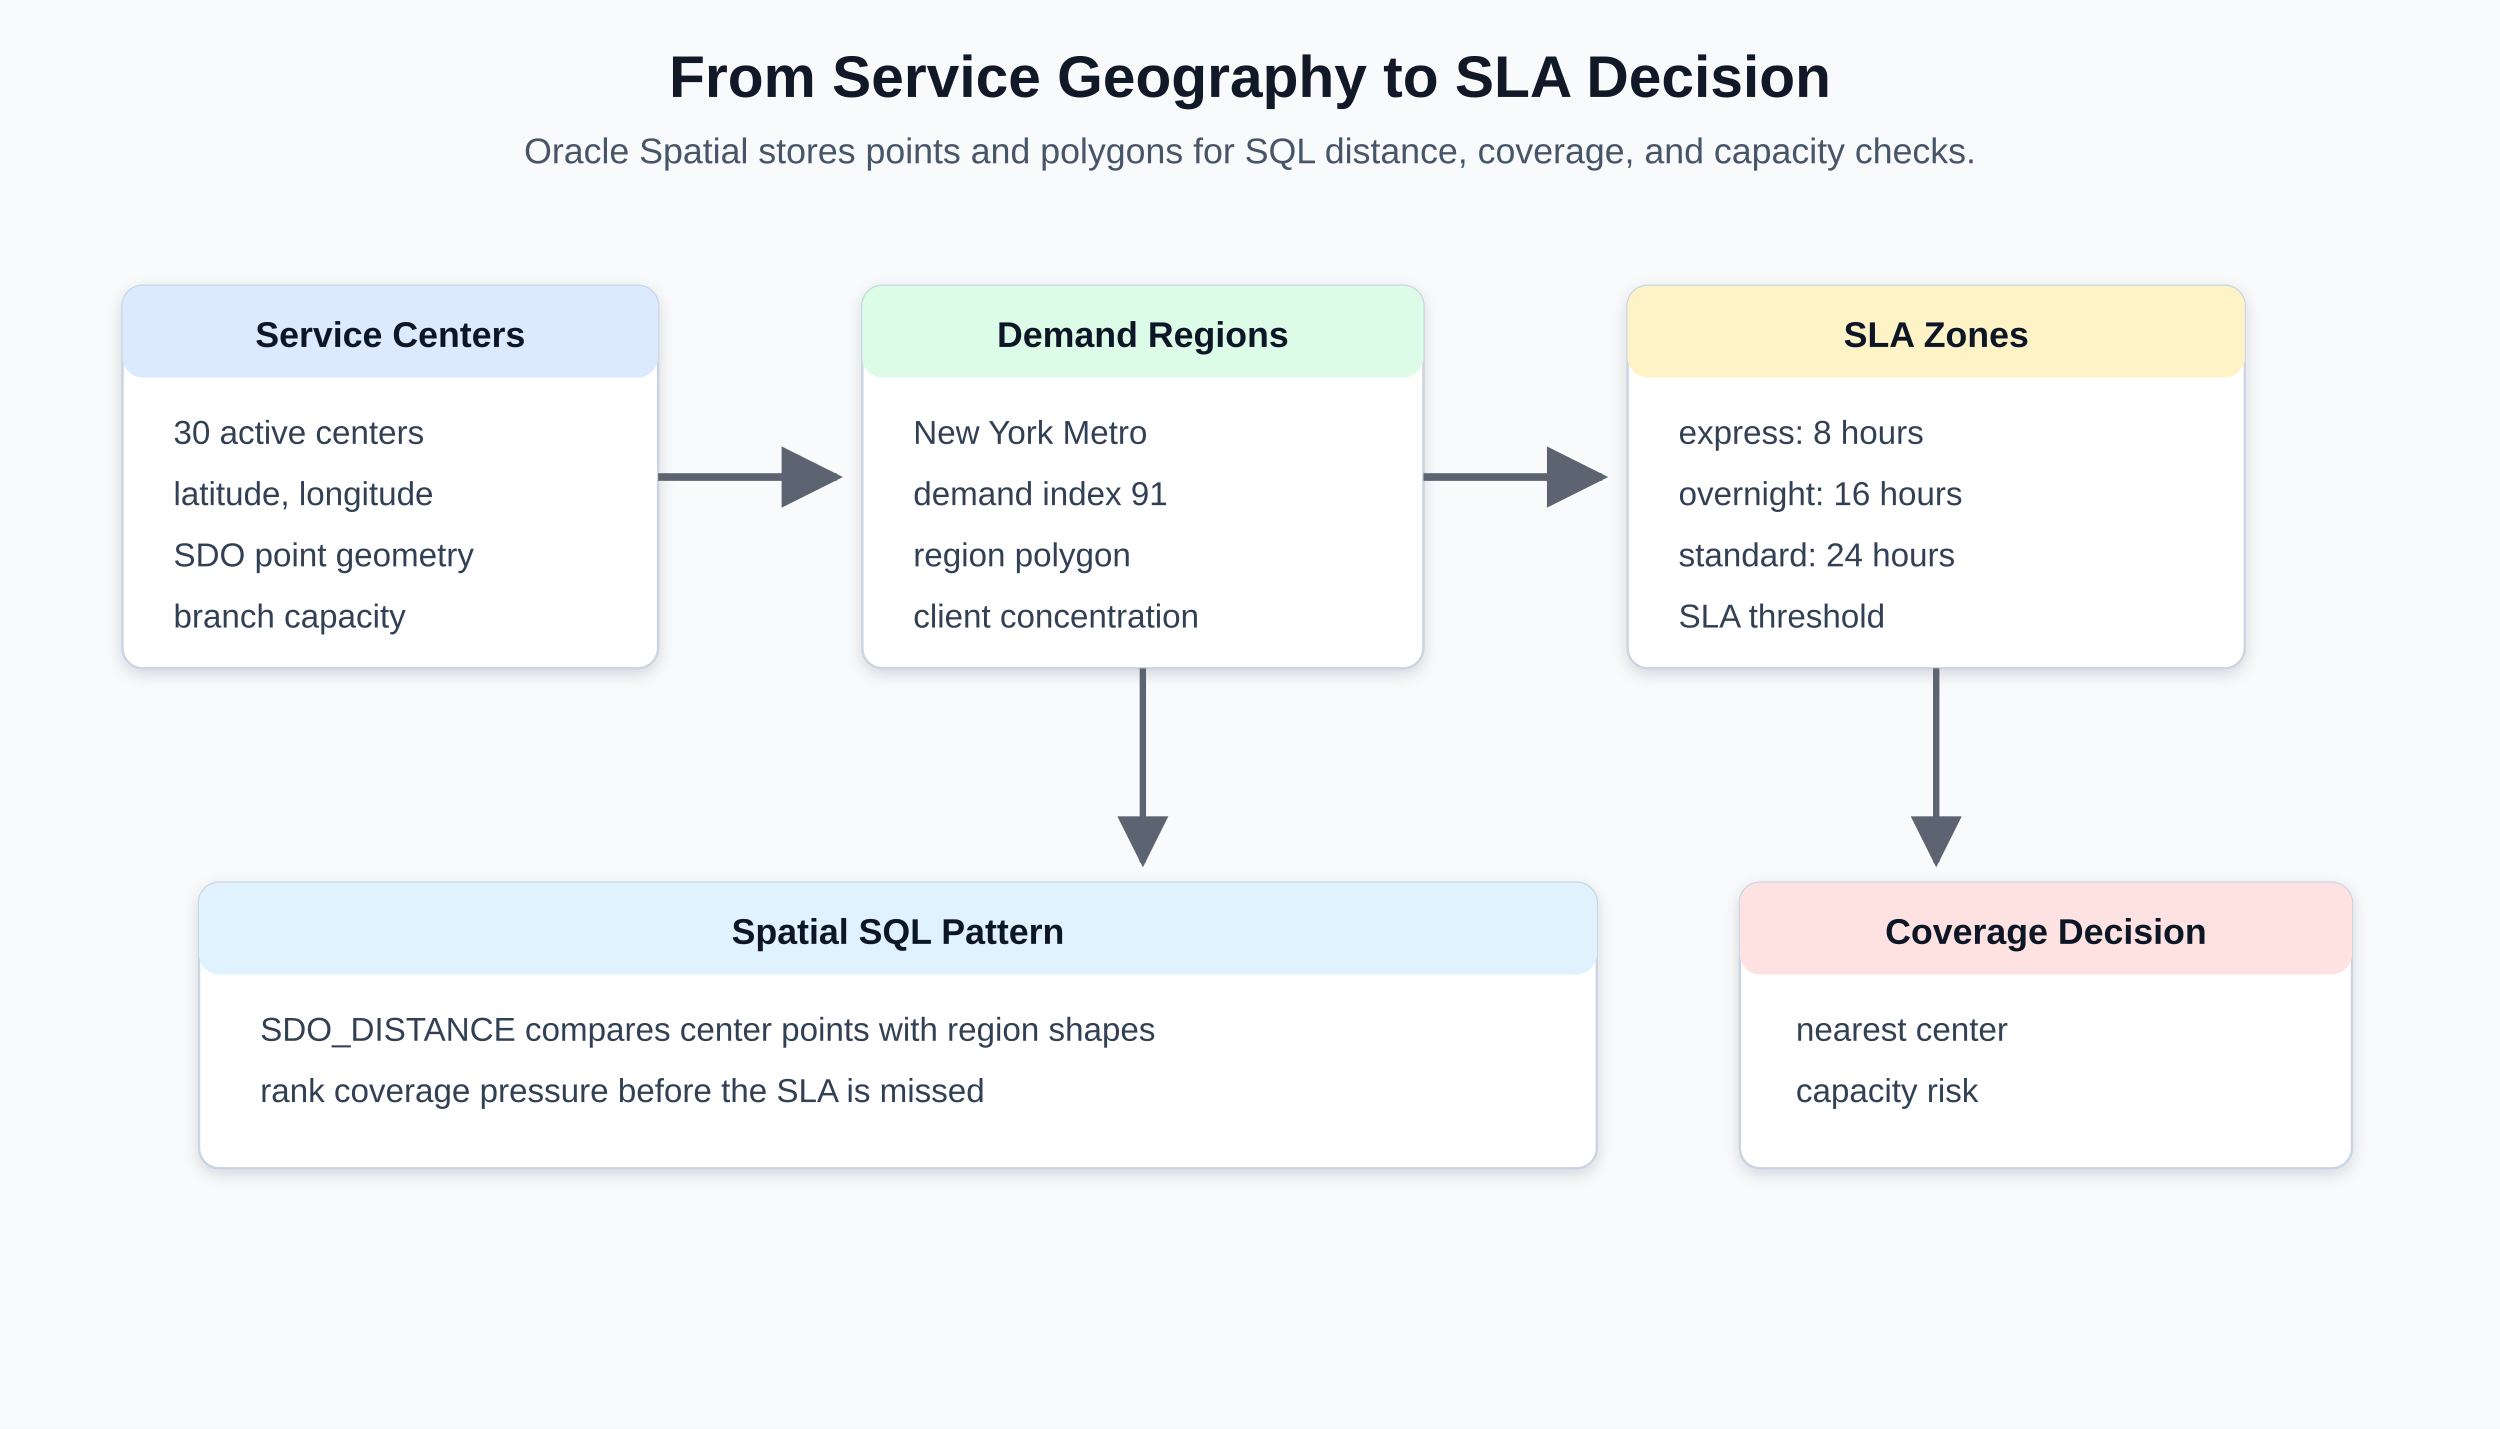
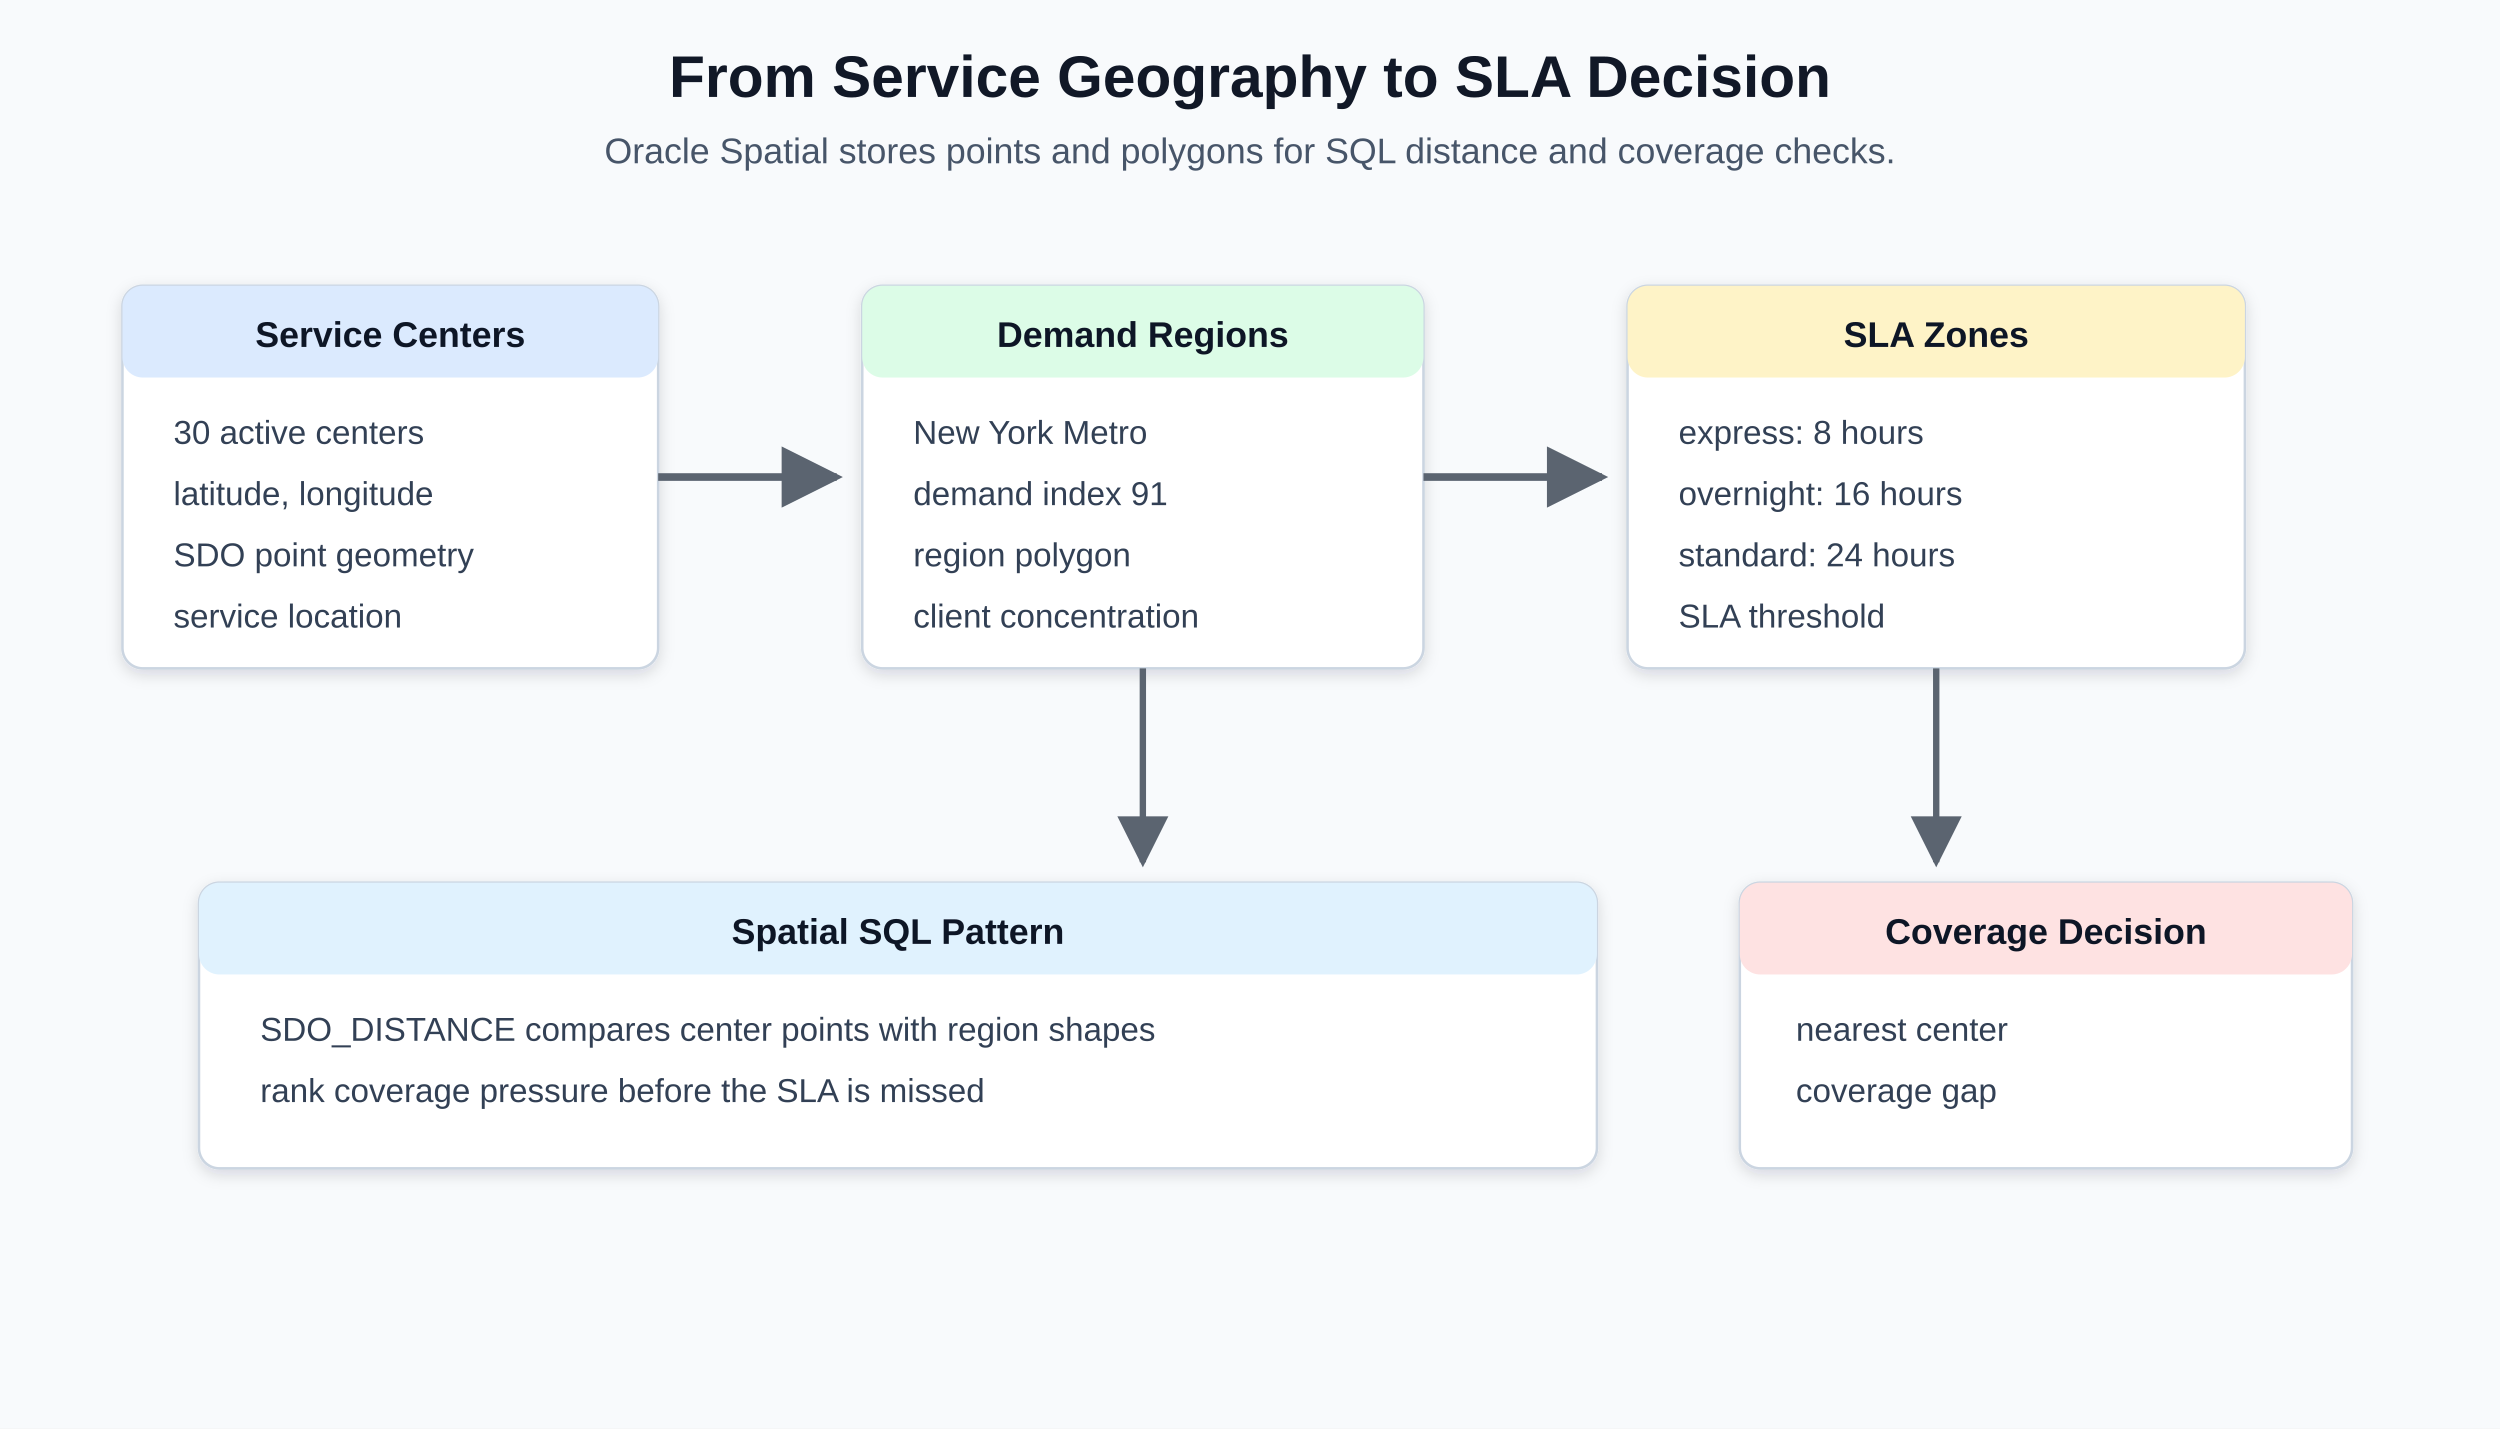
<svg xmlns="http://www.w3.org/2000/svg" width="980" height="560" viewBox="0 0 980 560" role="img" aria-labelledby="title desc">
  <defs>
    <marker id="arrow" viewBox="0 0 10 10" refX="9" refY="5" markerWidth="8" markerHeight="8" orient="auto">
      <path d="M 0 0 L 10 5 L 0 10 z" fill="#5b6470" />
    </marker>
    <filter id="shadow" x="-8%" y="-10%" width="116%" height="128%">
      <feDropShadow dx="0" dy="2" stdDeviation="3" flood-color="#111827" flood-opacity="0.14" />
    </filter>
  </defs>
  <rect width="980" height="560" fill="#f8fafc" />
  <text x="490" y="38" font-family="Arial, Helvetica, sans-serif" font-size="23" font-weight="700" fill="#111827" text-anchor="middle">From Service Geography to SLA Decision</text>
-   <text x="490" y="64" font-family="Arial, Helvetica, sans-serif" font-size="14" fill="#475569" text-anchor="middle">Oracle Spatial stores points and polygons for SQL distance, coverage, and capacity checks.</text>
+   <text x="490" y="64" font-family="Arial, Helvetica, sans-serif" font-size="14" fill="#475569" text-anchor="middle">Oracle Spatial stores points and polygons for SQL distance and coverage checks.</text>
  <g filter="url(#shadow)">
    <rect x="48" y="112" width="210" height="150" rx="8" fill="#ffffff" stroke="#cbd5e1" />
    <rect x="48" y="112" width="210" height="36" rx="8" fill="#dbeafe" />
    <text x="153" y="136" font-family="Arial, Helvetica, sans-serif" font-size="14" font-weight="700" fill="#111827" text-anchor="middle">Service Centers</text>
    <text x="68" y="174" font-family="Arial, Helvetica, sans-serif" font-size="13" fill="#334155">30 active centers</text>
    <text x="68" y="198" font-family="Arial, Helvetica, sans-serif" font-size="13" fill="#334155">latitude, longitude</text>
    <text x="68" y="222" font-family="Arial, Helvetica, sans-serif" font-size="13" fill="#334155">SDO point geometry</text>
-     <text x="68" y="246" font-family="Arial, Helvetica, sans-serif" font-size="13" fill="#334155">branch capacity</text>
+     <text x="68" y="246" font-family="Arial, Helvetica, sans-serif" font-size="13" fill="#334155">service location</text>
  </g>
  <g filter="url(#shadow)">
    <rect x="338" y="112" width="220" height="150" rx="8" fill="#ffffff" stroke="#cbd5e1" />
    <rect x="338" y="112" width="220" height="36" rx="8" fill="#dcfce7" />
    <text x="448" y="136" font-family="Arial, Helvetica, sans-serif" font-size="14" font-weight="700" fill="#111827" text-anchor="middle">Demand Regions</text>
    <text x="358" y="174" font-family="Arial, Helvetica, sans-serif" font-size="13" fill="#334155">New York Metro</text>
    <text x="358" y="198" font-family="Arial, Helvetica, sans-serif" font-size="13" fill="#334155">demand index 91</text>
    <text x="358" y="222" font-family="Arial, Helvetica, sans-serif" font-size="13" fill="#334155">region polygon</text>
    <text x="358" y="246" font-family="Arial, Helvetica, sans-serif" font-size="13" fill="#334155">client concentration</text>
  </g>
  <g filter="url(#shadow)">
    <rect x="638" y="112" width="242" height="150" rx="8" fill="#ffffff" stroke="#cbd5e1" />
    <rect x="638" y="112" width="242" height="36" rx="8" fill="#fef3c7" />
    <text x="759" y="136" font-family="Arial, Helvetica, sans-serif" font-size="14" font-weight="700" fill="#111827" text-anchor="middle">SLA Zones</text>
    <text x="658" y="174" font-family="Arial, Helvetica, sans-serif" font-size="13" fill="#334155">express: 8 hours</text>
    <text x="658" y="198" font-family="Arial, Helvetica, sans-serif" font-size="13" fill="#334155">overnight: 16 hours</text>
    <text x="658" y="222" font-family="Arial, Helvetica, sans-serif" font-size="13" fill="#334155">standard: 24 hours</text>
    <text x="658" y="246" font-family="Arial, Helvetica, sans-serif" font-size="13" fill="#334155">SLA threshold</text>
  </g>
  <path d="M258 187 L328 187" stroke="#5b6470" stroke-width="3" marker-end="url(#arrow)" />
  <path d="M558 187 L628 187" stroke="#5b6470" stroke-width="3" marker-end="url(#arrow)" />
  <g filter="url(#shadow)">
    <rect x="78" y="346" width="548" height="112" rx="8" fill="#ffffff" stroke="#cbd5e1" />
    <rect x="78" y="346" width="548" height="36" rx="8" fill="#e0f2fe" />
    <text x="352" y="370" font-family="Arial, Helvetica, sans-serif" font-size="14" font-weight="700" fill="#111827" text-anchor="middle">Spatial SQL Pattern</text>
    <text x="102" y="408" font-family="Arial, Helvetica, sans-serif" font-size="13" fill="#334155">SDO_DISTANCE compares center points with region shapes</text>
    <text x="102" y="432" font-family="Arial, Helvetica, sans-serif" font-size="13" fill="#334155">rank coverage pressure before the SLA is missed</text>
  </g>
  <g filter="url(#shadow)">
    <rect x="682" y="346" width="240" height="112" rx="8" fill="#ffffff" stroke="#cbd5e1" />
    <rect x="682" y="346" width="240" height="36" rx="8" fill="#fee2e2" />
    <text x="802" y="370" font-family="Arial, Helvetica, sans-serif" font-size="14" font-weight="700" fill="#111827" text-anchor="middle">Coverage Decision</text>
    <text x="704" y="408" font-family="Arial, Helvetica, sans-serif" font-size="13" fill="#334155">nearest center</text>
-     <text x="704" y="432" font-family="Arial, Helvetica, sans-serif" font-size="13" fill="#334155">capacity risk</text>
+     <text x="704" y="432" font-family="Arial, Helvetica, sans-serif" font-size="13" fill="#334155">coverage gap</text>
  </g>
  <path d="M448 262 L448 338" stroke="#5b6470" stroke-width="2.5" marker-end="url(#arrow)" />
  <path d="M759 262 L759 338" stroke="#5b6470" stroke-width="2.5" marker-end="url(#arrow)" />
</svg>
